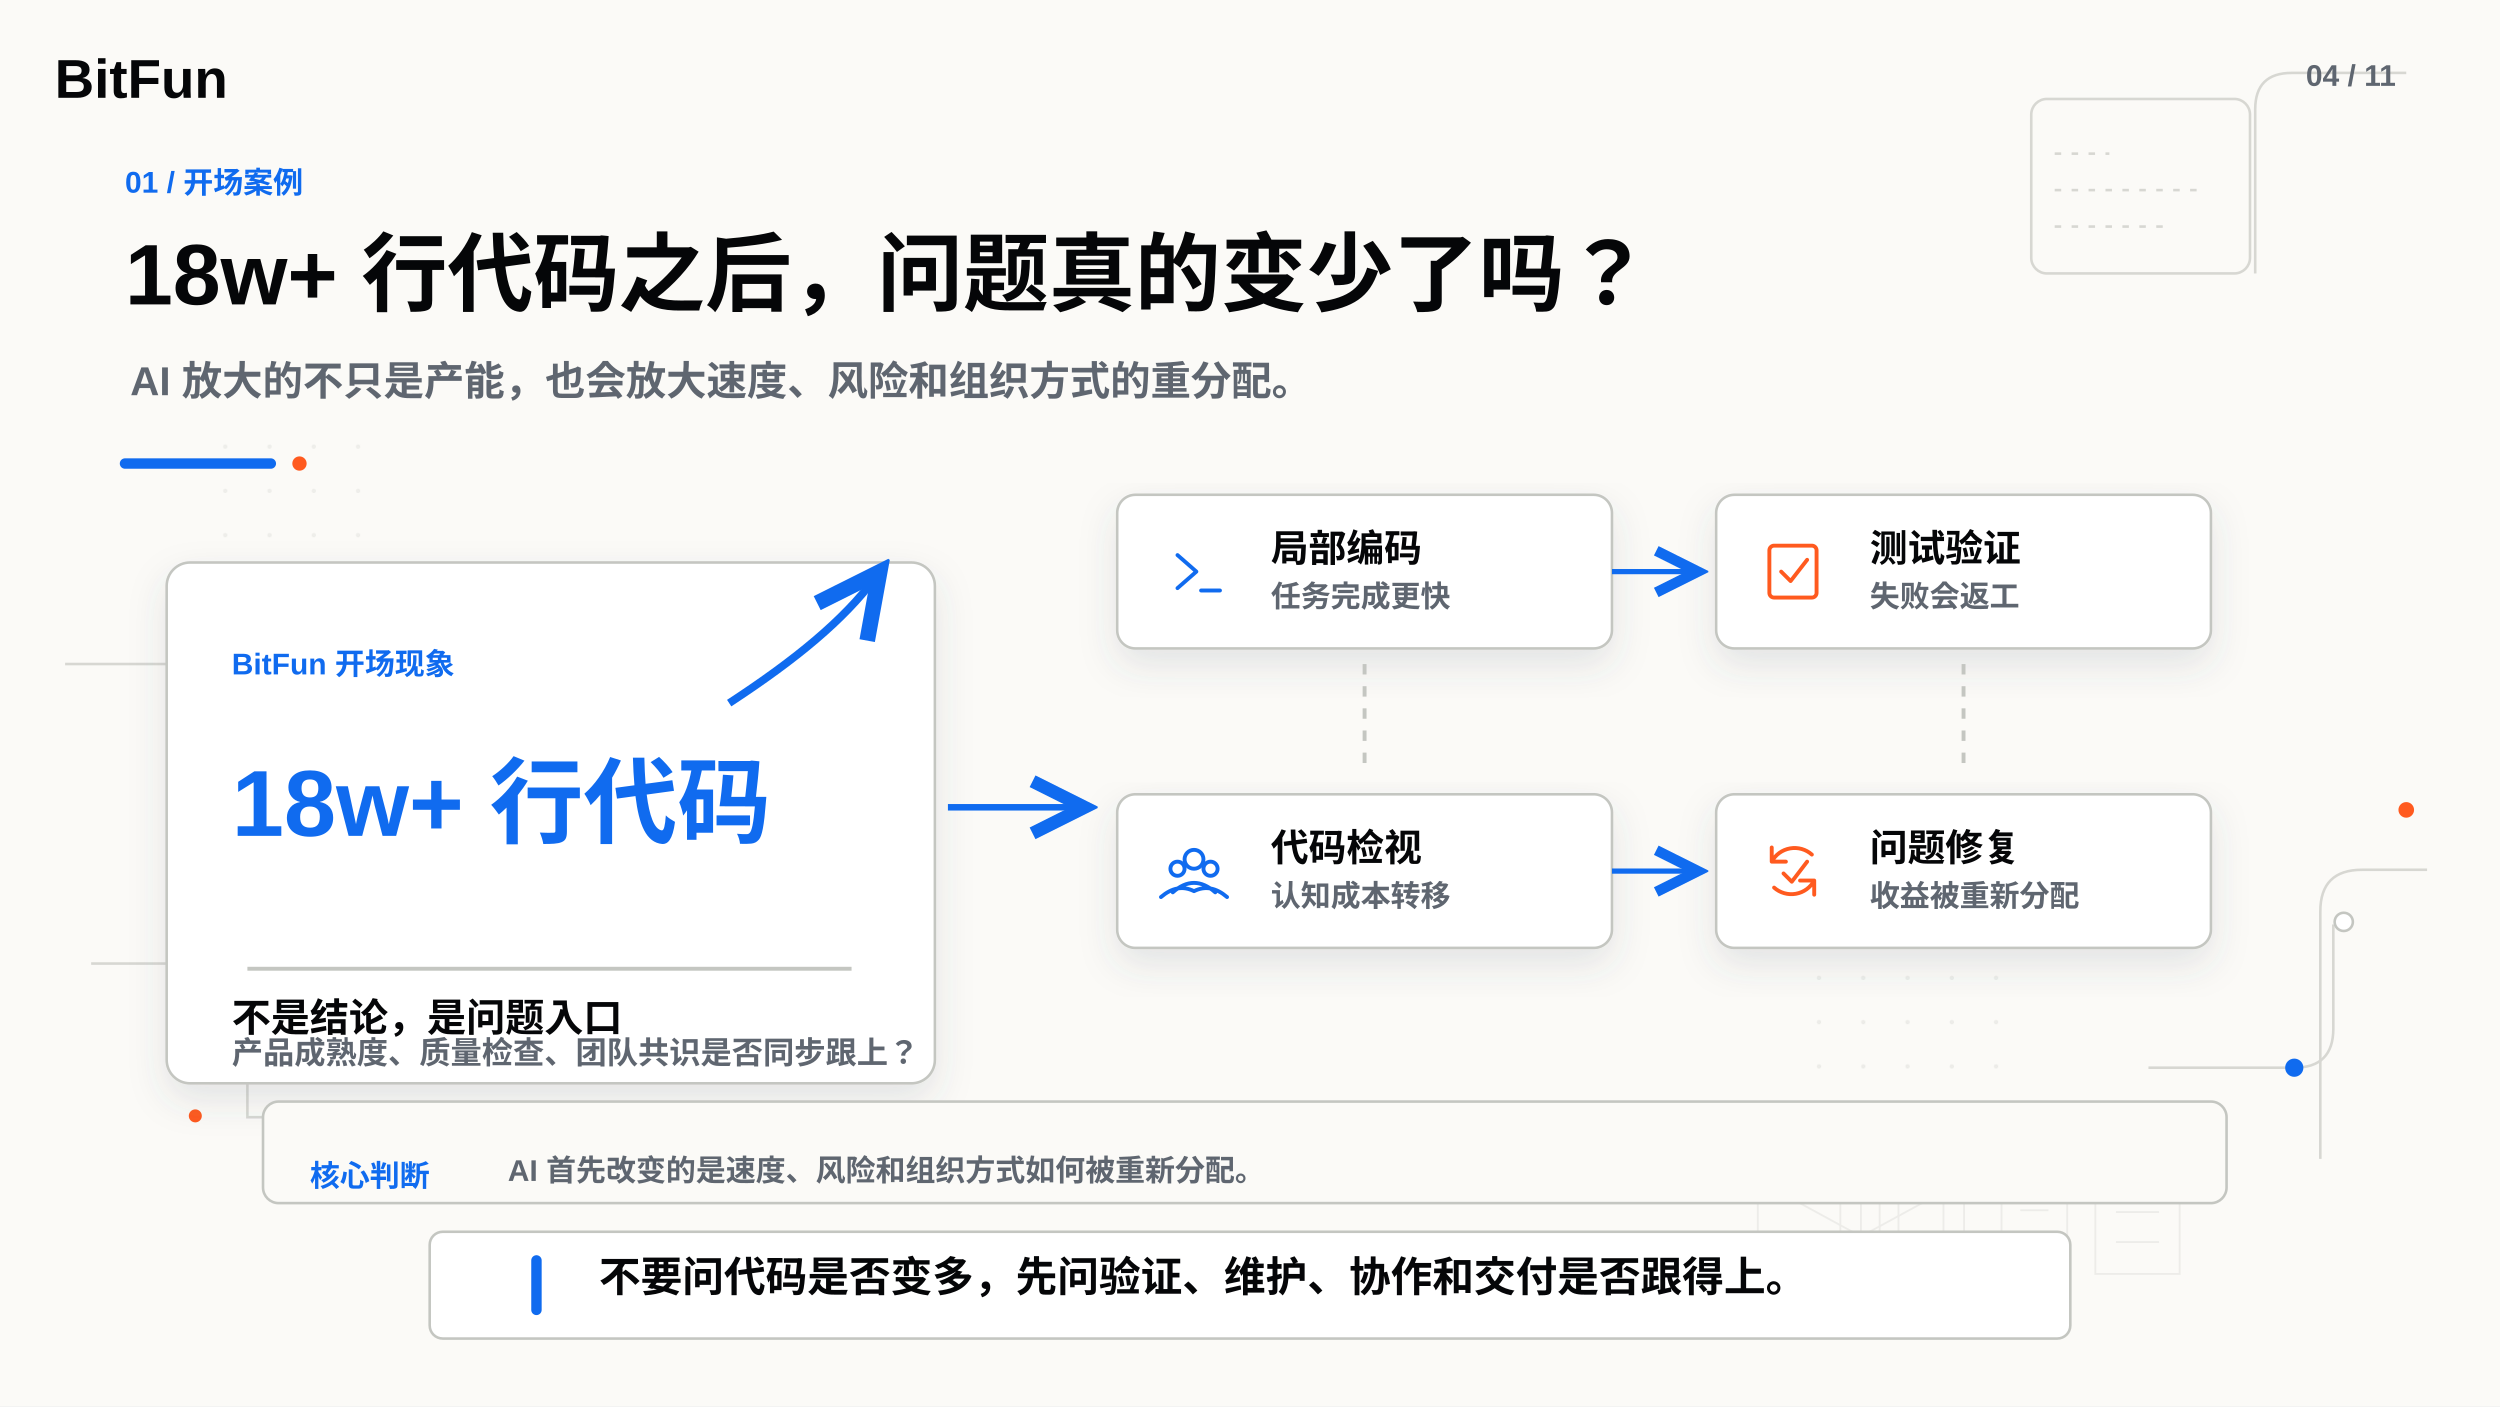
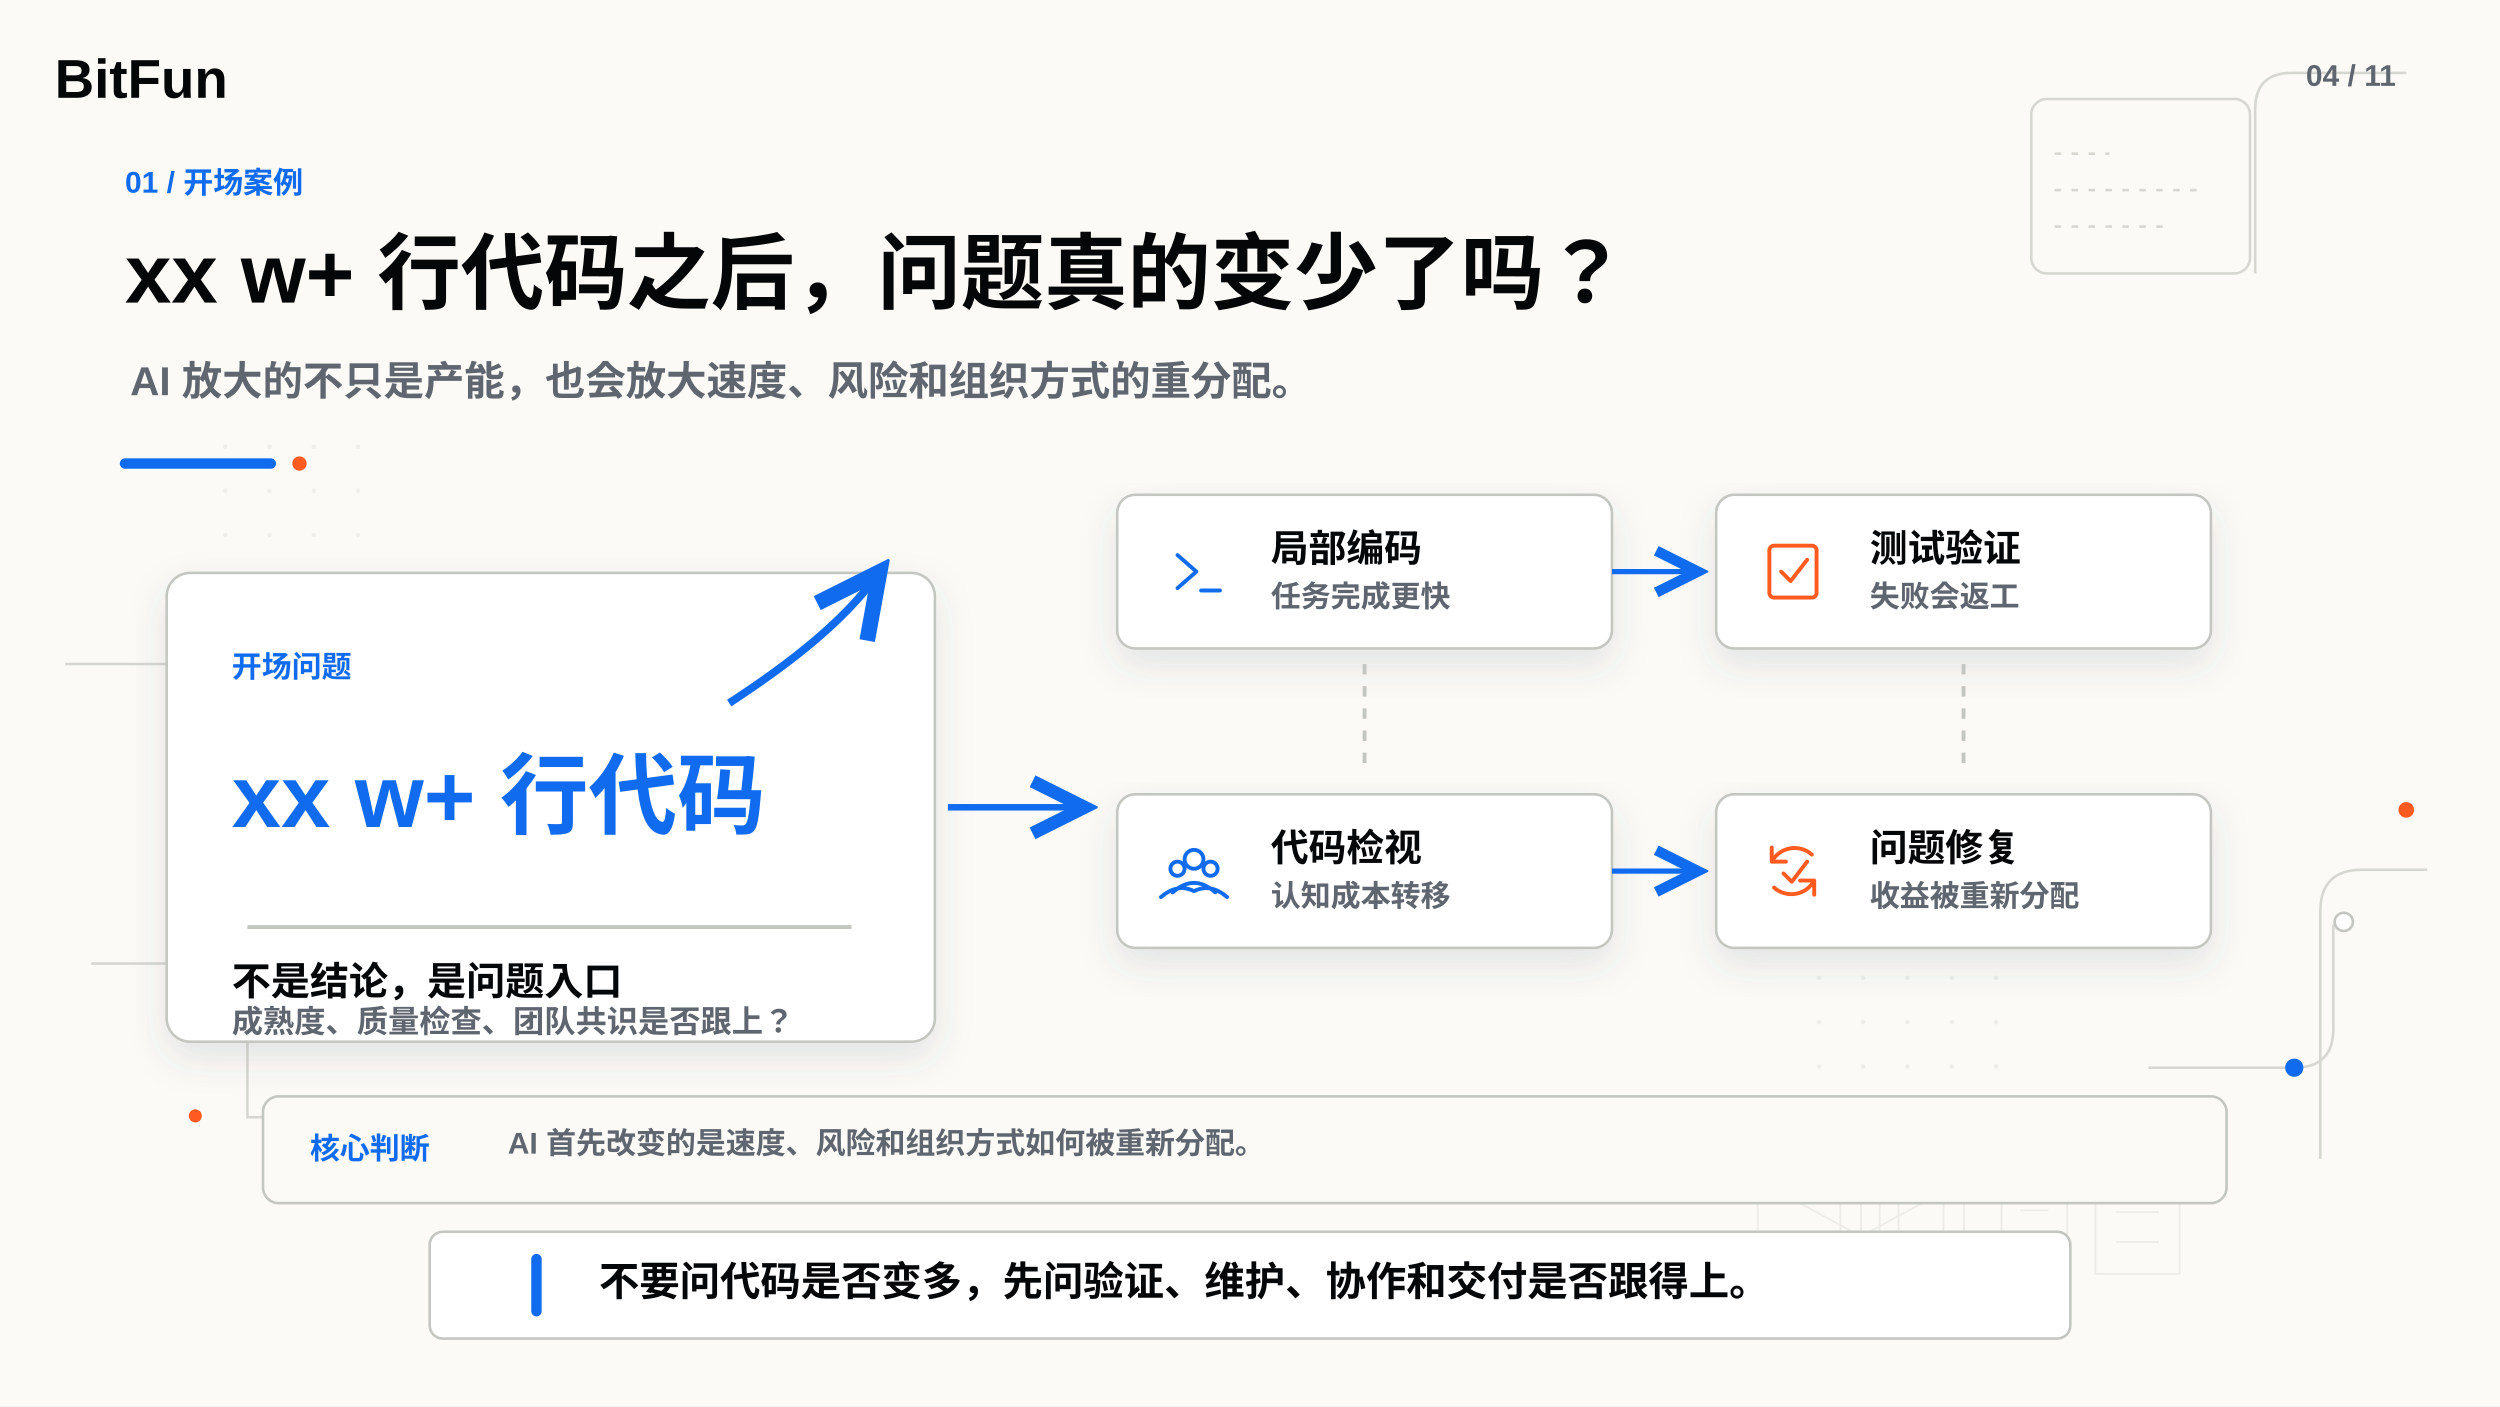
<svg xmlns="http://www.w3.org/2000/svg" width="1920" height="1080" viewBox="0 0 1920 1080">
  <defs>
    <pattern id="lightDots" width="34" height="34" patternUnits="userSpaceOnUse">
      <circle cx="3" cy="3" r="1.7" fill="#C4C6C1" opacity="0.55" />
    </pattern>
    <filter id="paperShadow" x="-18%" y="-18%" width="136%" height="150%">
      <feDropShadow dx="0" dy="12" stdDeviation="14" flood-color="#4B5563" flood-opacity="0.13" />
    </filter>
    <marker id="arrowBlue" markerWidth="12" markerHeight="12" refX="9" refY="6" orient="auto" markerUnits="strokeWidth">
      <path d="M2 2 L10 6 L2 10" fill="none" stroke="#106BEF" stroke-width="2" />
    </marker>
    <marker id="arrowGray" markerWidth="12" markerHeight="12" refX="9" refY="6" orient="auto" markerUnits="strokeWidth">
      <path d="M2 2 L10 6 L2 10" fill="none" stroke="#A5A9AE" stroke-width="2" />
    </marker>
  </defs>
  <rect width="1920" height="1080" fill="#FBFAF7" />
  <rect x="1560" y="76" width="168" height="134" rx="12" fill="none" stroke="#D7D7D2" stroke-width="2" />
  <path d="M1578 118 h42 m-42 28 h112 m-112 28 h88" stroke="#D7D7D2" stroke-width="2" stroke-dasharray="5 8" fill="none" />
  <path d="M1848 56 h-88 q-28 0 -28 28 v126" stroke="#D7D7D2" stroke-width="2" fill="none" />
  <path d="M1782 890 v-190 q0 -32 32 -32 h50" stroke="#D7D7D2" stroke-width="2" fill="none" />
  <path d="M1650 820 h112 q30 0 30 -30 v-80" stroke="#D7D7D2" stroke-width="2" fill="none" />
  <circle cx="1800" cy="708" r="7" fill="#FFFFFF" stroke="#C4C6C1" stroke-width="2" />
  <circle cx="1762" cy="820" r="7" fill="#106BEF" />
  <circle cx="1848" cy="622" r="6" fill="#FF5A1F" />
  <rect x="1378" y="720" width="180" height="120" fill="url(#lightDots)" opacity="0.48" />
  <rect x="152" y="318" width="128" height="96" fill="url(#lightDots)" opacity="0.42" />
  <path d="M70 740 h120 v118 h250" stroke="#D7D7D2" stroke-width="2" fill="none" />
  <path d="M50 510 h116 q26 0 26 26 v52" stroke="#D7D7D2" stroke-width="2" fill="none" />
  <circle cx="150" cy="857" r="5" fill="#FF5A1F" />
  <g opacity="0.26" transform="translate(1350 820) scale(0.72)">
    <path d="M0 120 L110 60 L220 120 L110 180 Z" fill="none" stroke="#C4C6C1" stroke-width="2" />
    <path d="M110 60 V180 M0 120 V220 M220 120 V220 M0 220 H320" stroke="#C4C6C1" stroke-width="2" fill="none" />
    <path d="M260 50 h70 v170 h-70 Z M280 80 h30 M280 116 h30 M280 152 h30" stroke="#C4C6C1" stroke-width="2" fill="none" />
    <path d="M360 96 h90 v124 h-90 Z M382 122 h46 M382 154 h46 M382 186 h46" stroke="#C4C6C1" stroke-width="2" fill="none" />
    <path d="M88 144 h42 v76 h-42 Z M150 126 h48 v94 h-48 Z" stroke="#C4C6C1" stroke-width="2" fill="none" />
  </g>
  <style>
      text { font-family: "Microsoft YaHei", "Noto Sans SC", "PingFang SC", "Segoe UI", Arial, sans-serif; dominant-baseline: hanging; }
      .brand5 { font-size: 42px; font-weight: 900; fill: #050608; }
      .num5 { font-family: "Arial", "Microsoft YaHei", sans-serif; font-weight: 900; fill: #050608; }
      .h15 { font-size: 68px; font-weight: 900; fill: #050608; letter-spacing: 0; }
      .h25 { font-size: 58px; font-weight: 900; fill: #050608; letter-spacing: 0; }
      .sub5 { font-size: 31px; font-weight: 560; fill: #5F6670; }
      .body5 { font-size: 30px; font-weight: 700; fill: #050608; }
      .muted5 { font-size: 24px; font-weight: 560; fill: #5F6670; }
      .label5 { font-size: 29px; font-weight: 900; fill: #050608; }
      .small5 { font-size: 23px; font-weight: 760; fill: #5F6670; }
      .micro5 { font-size: 19px; font-weight: 760; fill: #5F6670; }
    </style>
  <text x="42" y="46" class="brand5">BitFun</text>
  <text x="1840" y="50" class="small5" text-anchor="end">04 / 11</text>
  <text x="96" y="132" class="small5" style="fill:#106BEF;font-weight:900">01 / 开场案例</text>
-   <text x="96" y="188" class="h15" style="font-size:66px">18w+ 行代码之后，问题真的变少了吗？</text>
+   <text x="96" y="188" class="h15" style="font-size:64px">xx w+ 行代码之后，问题真的变少了吗？</text>
  <text x="100" y="282" class="sub5">AI 放大的不只是产能，也会放大速度、风险和组织方式的重分配。</text>
  <path d="M96 356 h112" stroke="#106BEF" stroke-width="8" stroke-linecap="round" />
  <circle cx="230" cy="356" r="5.5" fill="#FF5A1F" />
-   <rect x="128" y="432" width="590" height="400" rx="18" fill="#FFFFFF" stroke="#C4C6C1" stroke-width="2" filter="url(#paperShadow)" />
-   <text x="178" y="502" class="small5" style="fill:#106BEF;font-weight:900">BitFun 开场现象</text>
+   <rect x="128" y="440" width="590" height="360" rx="18" fill="#FFFFFF" stroke="#C4C6C1" stroke-width="2" filter="url(#paperShadow)" />
+   <text x="178" y="500" class="small5" style="fill:#106BEF;font-weight:900">开场问题</text>
  <path d="M560 540 C612 506 648 476 672 444" stroke="#106BEF" stroke-width="6" fill="none" marker-end="url(#arrowBlue)" />
-   <text x="178" y="592" class="num5" style="font-size:72px;fill:#106BEF">18w+ 行代码</text>
-   <path d="M190 744 H654" stroke="#C4C6C1" stroke-width="3" />
-   <text x="178" y="766" class="body5">不是结论，是问题入口</text>
-   <text x="178" y="796" class="muted5">产品成熟度、质量检查、团队共识是否同步跟上？</text>
+   <text x="178" y="588" class="num5" style="font-size:68px;fill:#106BEF">xx w+ 行代码</text>
+   <path d="M190 712 H654" stroke="#C4C6C1" stroke-width="3" />
+   <text x="178" y="738" class="body5">不是结论，是问题入口</text>
+   <text x="178" y="772" class="muted5">成熟度、质量检查、团队共识是否跟上？</text>
  <path d="M728 620 H828" stroke="#106BEF" stroke-width="5" fill="none" marker-end="url(#arrowBlue)" />
  <rect x="858" y="380" width="380" height="118" rx="14" fill="#FFFFFF" stroke="#C4C6C1" stroke-width="2" filter="url(#paperShadow)" />
  <g transform="translate(888 410) scale(0.90625)">
    <path d="M18 18 L34 32 L18 46" stroke="#106BEF" stroke-width="3.31" stroke-linecap="round" stroke-linejoin="round" fill="none" />
    <path d="M38 48 h16" stroke="#106BEF" stroke-width="3.31" stroke-linecap="round" stroke-linejoin="round" fill="none" />
  </g>
  <text x="976" y="406" class="label5" style="font-size:29px">局部编码</text>
  <text x="976" y="446" class="small5" style="font-size:23px">任务完成更快</text>
  <rect x="1318" y="380" width="380" height="118" rx="14" fill="#FFFFFF" stroke="#C4C6C1" stroke-width="2" filter="url(#paperShadow)" />
  <g transform="translate(1348 410) scale(0.90625)">
    <rect x="12" y="10" width="40" height="44" rx="4" stroke="#FF5A1F" stroke-width="3.31" stroke-linecap="round" stroke-linejoin="round" fill="none" />
    <path d="M22 32 l8 8 l14 -18" stroke="#FF5A1F" stroke-width="3.31" stroke-linecap="round" stroke-linejoin="round" fill="none" />
  </g>
  <text x="1436" y="406" class="label5" style="font-size:29px">测试验证</text>
  <text x="1436" y="446" class="small5" style="font-size:23px">失败会返工</text>
  <rect x="858" y="610" width="380" height="118" rx="14" fill="#FFFFFF" stroke="#C4C6C1" stroke-width="2" filter="url(#paperShadow)" />
  <g transform="translate(888 640) scale(0.90625)">
    <circle cx="32" cy="22" r="8" stroke="#106BEF" stroke-width="3.31" stroke-linecap="round" stroke-linejoin="round" fill="none" />
    <circle cx="18" cy="30" r="6" stroke="#106BEF" stroke-width="3.31" stroke-linecap="round" stroke-linejoin="round" fill="none" />
    <circle cx="46" cy="30" r="6" stroke="#106BEF" stroke-width="3.31" stroke-linecap="round" stroke-linejoin="round" fill="none" />
    <path d="M14 50 q18 -16 36 0 M4 54 q14 -12 28 -5 M32 49 q14 -7 28 5" stroke="#106BEF" stroke-width="3.31" stroke-linecap="round" stroke-linejoin="round" fill="none" />
  </g>
  <text x="976" y="636" class="label5" style="font-size:29px">代码检视</text>
  <text x="976" y="676" class="small5" style="font-size:23px">认知成本转移</text>
  <rect x="1318" y="610" width="380" height="118" rx="14" fill="#FFFFFF" stroke="#C4C6C1" stroke-width="2" filter="url(#paperShadow)" />
  <g transform="translate(1348 640) scale(0.90625)">
    <path d="M48 18 A22 22 0 0 0 14 24 M14 24 h12 M14 24 v-12 M16 46 A22 22 0 0 0 50 40 M50 40 H38 M50 40 v12" stroke="#FF5A1F" stroke-width="3.31" stroke-linecap="round" stroke-linejoin="round" fill="none" />
    <path d="M24 34 l7 7 l13 -17" stroke="#FF5A1F" stroke-width="3.31" stroke-linecap="round" stroke-linejoin="round" fill="none" />
  </g>
  <text x="1436" y="636" class="label5" style="font-size:29px">问题修复</text>
  <text x="1436" y="676" class="small5" style="font-size:23px">收益被重新分配</text>
  <path d="M1238 439 H1300" stroke="#106BEF" stroke-width="4" fill="none" marker-end="url(#arrowBlue)" />
  <path d="M1238 669 H1300" stroke="#106BEF" stroke-width="4" fill="none" marker-end="url(#arrowBlue)" />
  <path d="M1048 510 V592" stroke="#C4C6C1" stroke-width="3" stroke-dasharray="8 9" />
  <path d="M1508 510 V592" stroke="#C4C6C1" stroke-width="3" stroke-dasharray="8 9" />
-   <rect x="202" y="846" width="1508" height="78" rx="12" fill="#FBFAF7" stroke="#C4C6C1" stroke-width="2" />
-   <text x="238" y="891" class="small5" style="fill:#106BEF;font-weight:900">核心判断</text>
-   <text x="390" y="891" class="small5">AI 首先改变的是速度、风险和组织方式如何被重新分配。</text>
+   <rect x="202" y="842" width="1508" height="82" rx="12" fill="#FBFAF7" stroke="#C4C6C1" stroke-width="2" />
+   <text x="238" y="870" class="small5" style="fill:#106BEF;font-weight:900">核心判断</text>
+   <text x="390" y="870" class="small5">AI 首先改变的是速度、风险和组织方式如何被重新分配。</text>
  <rect x="330" y="946" width="1260" height="82" rx="10" fill="#FFFFFF" stroke="#C4C6C1" stroke-width="2" />
-   <path d="M412 968 v38" stroke="#106BEF" stroke-width="8" stroke-linecap="round" />
-   <text x="460" y="964" class="body5" style="font-size:32px">不要问代码是否变多，先问验证、维护、协作和交付是否跟得上。</text>
+   <path d="M412 967 v40" stroke="#106BEF" stroke-width="8" stroke-linecap="round" />
+   <text x="460" y="968" class="body5" style="font-size:31px">不要问代码是否变多，先问验证、维护、协作和交付是否跟得上。</text>
</svg>
